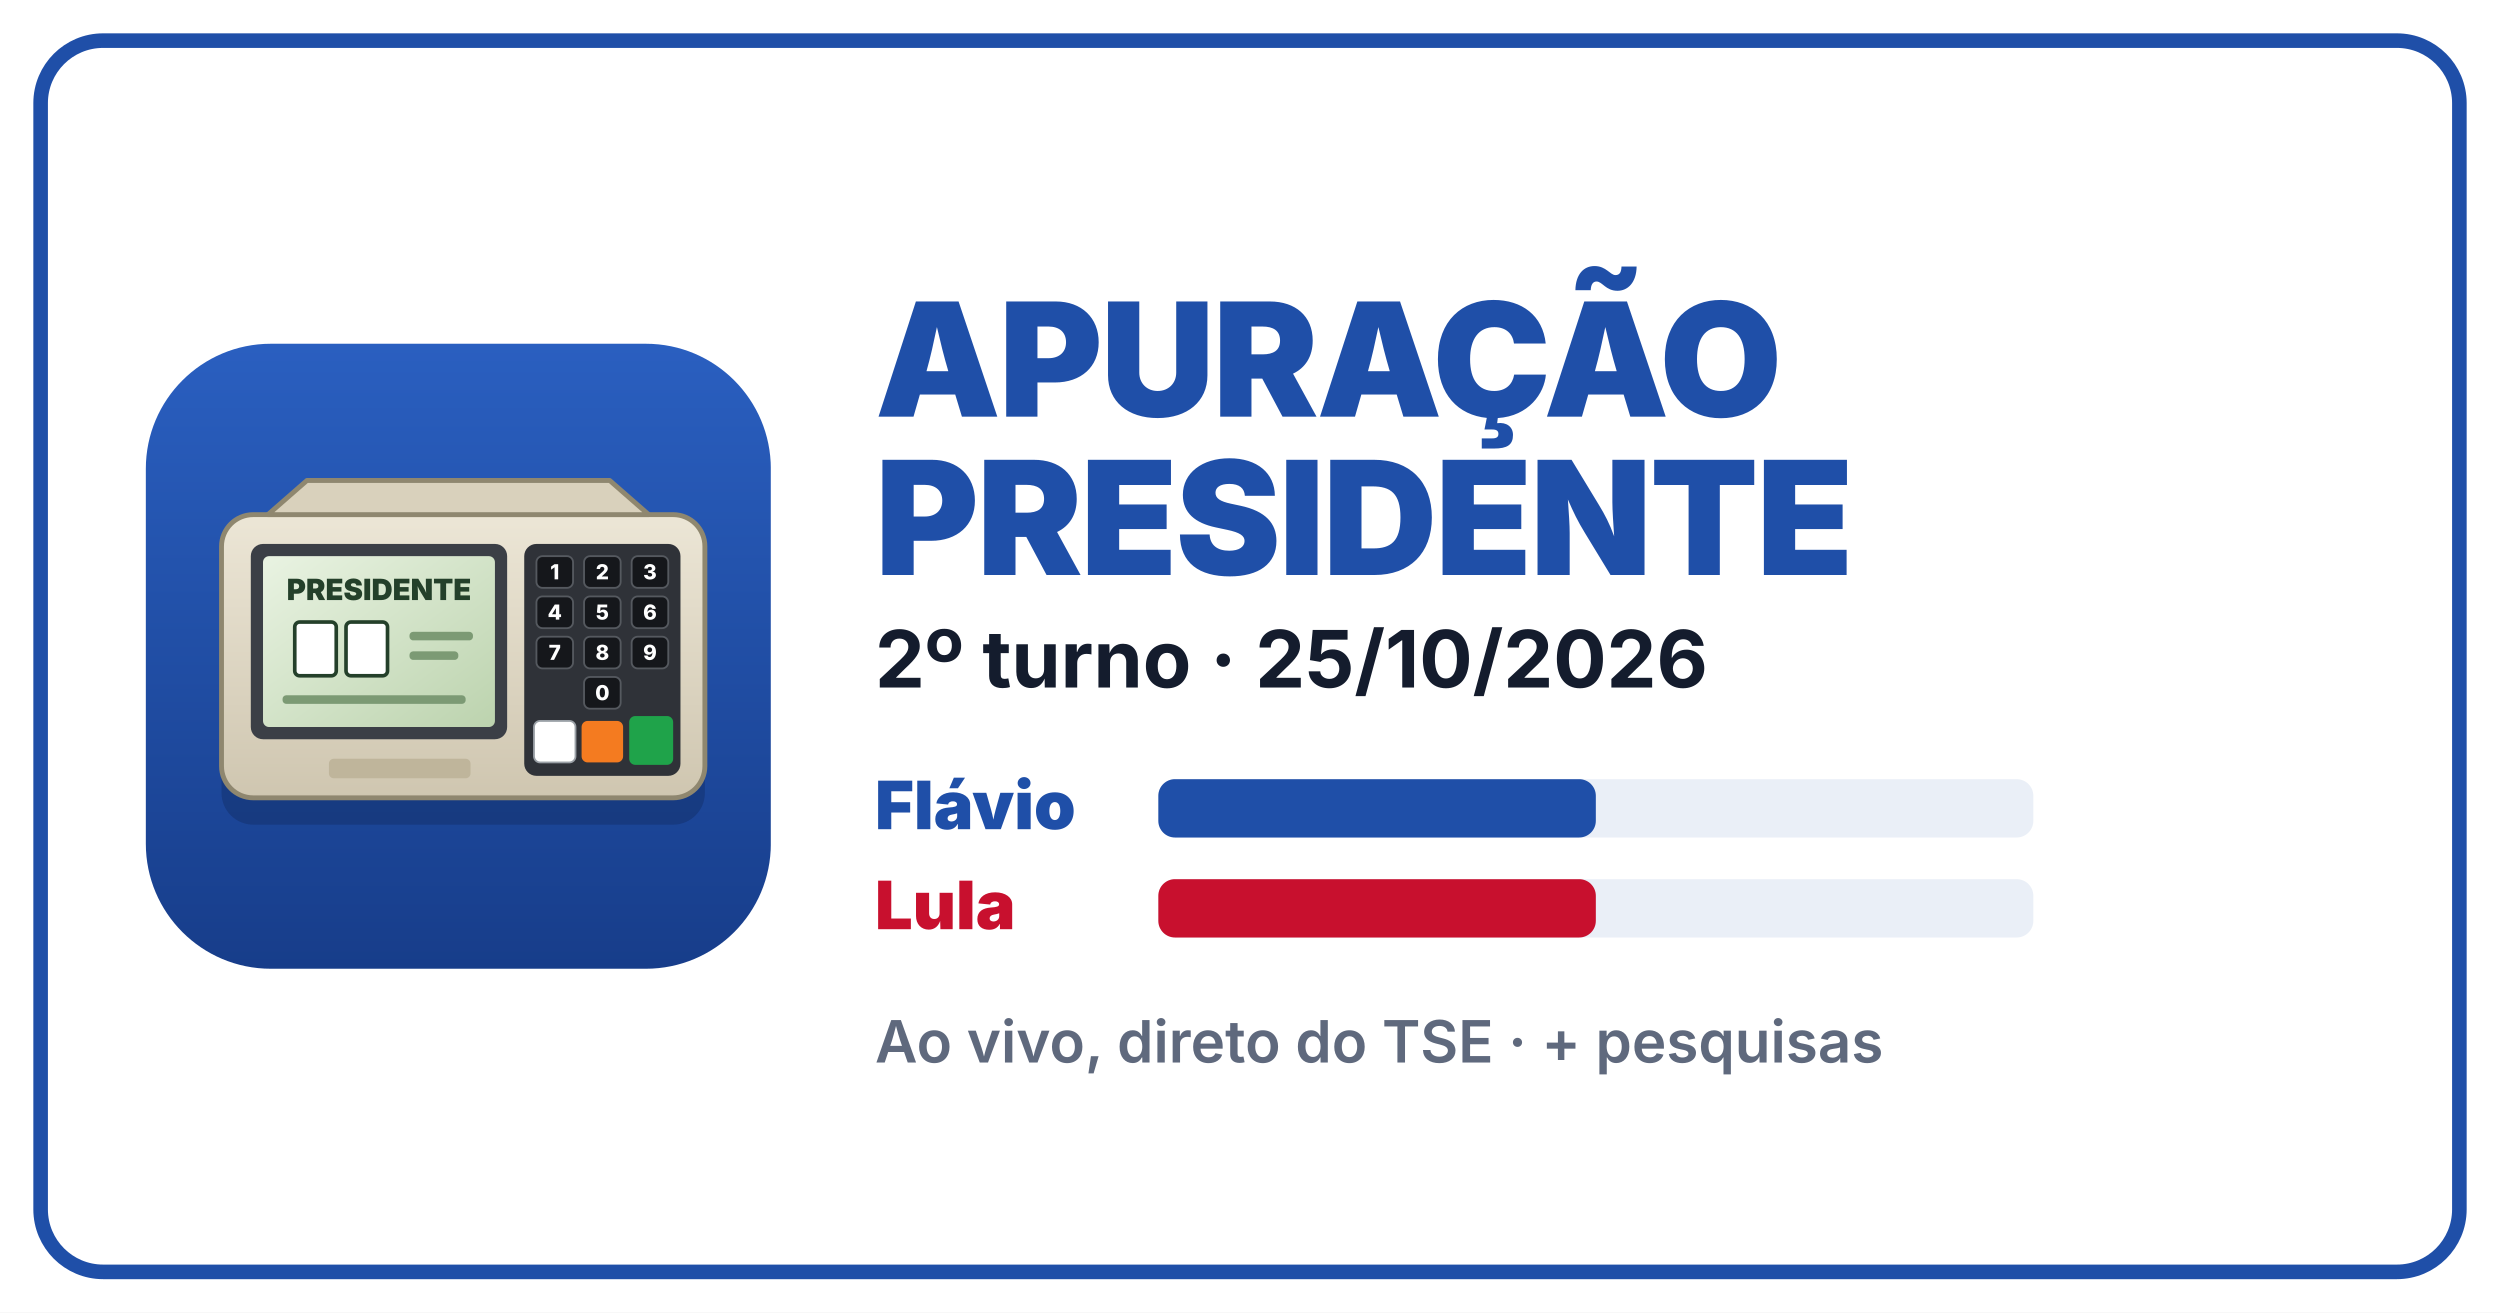
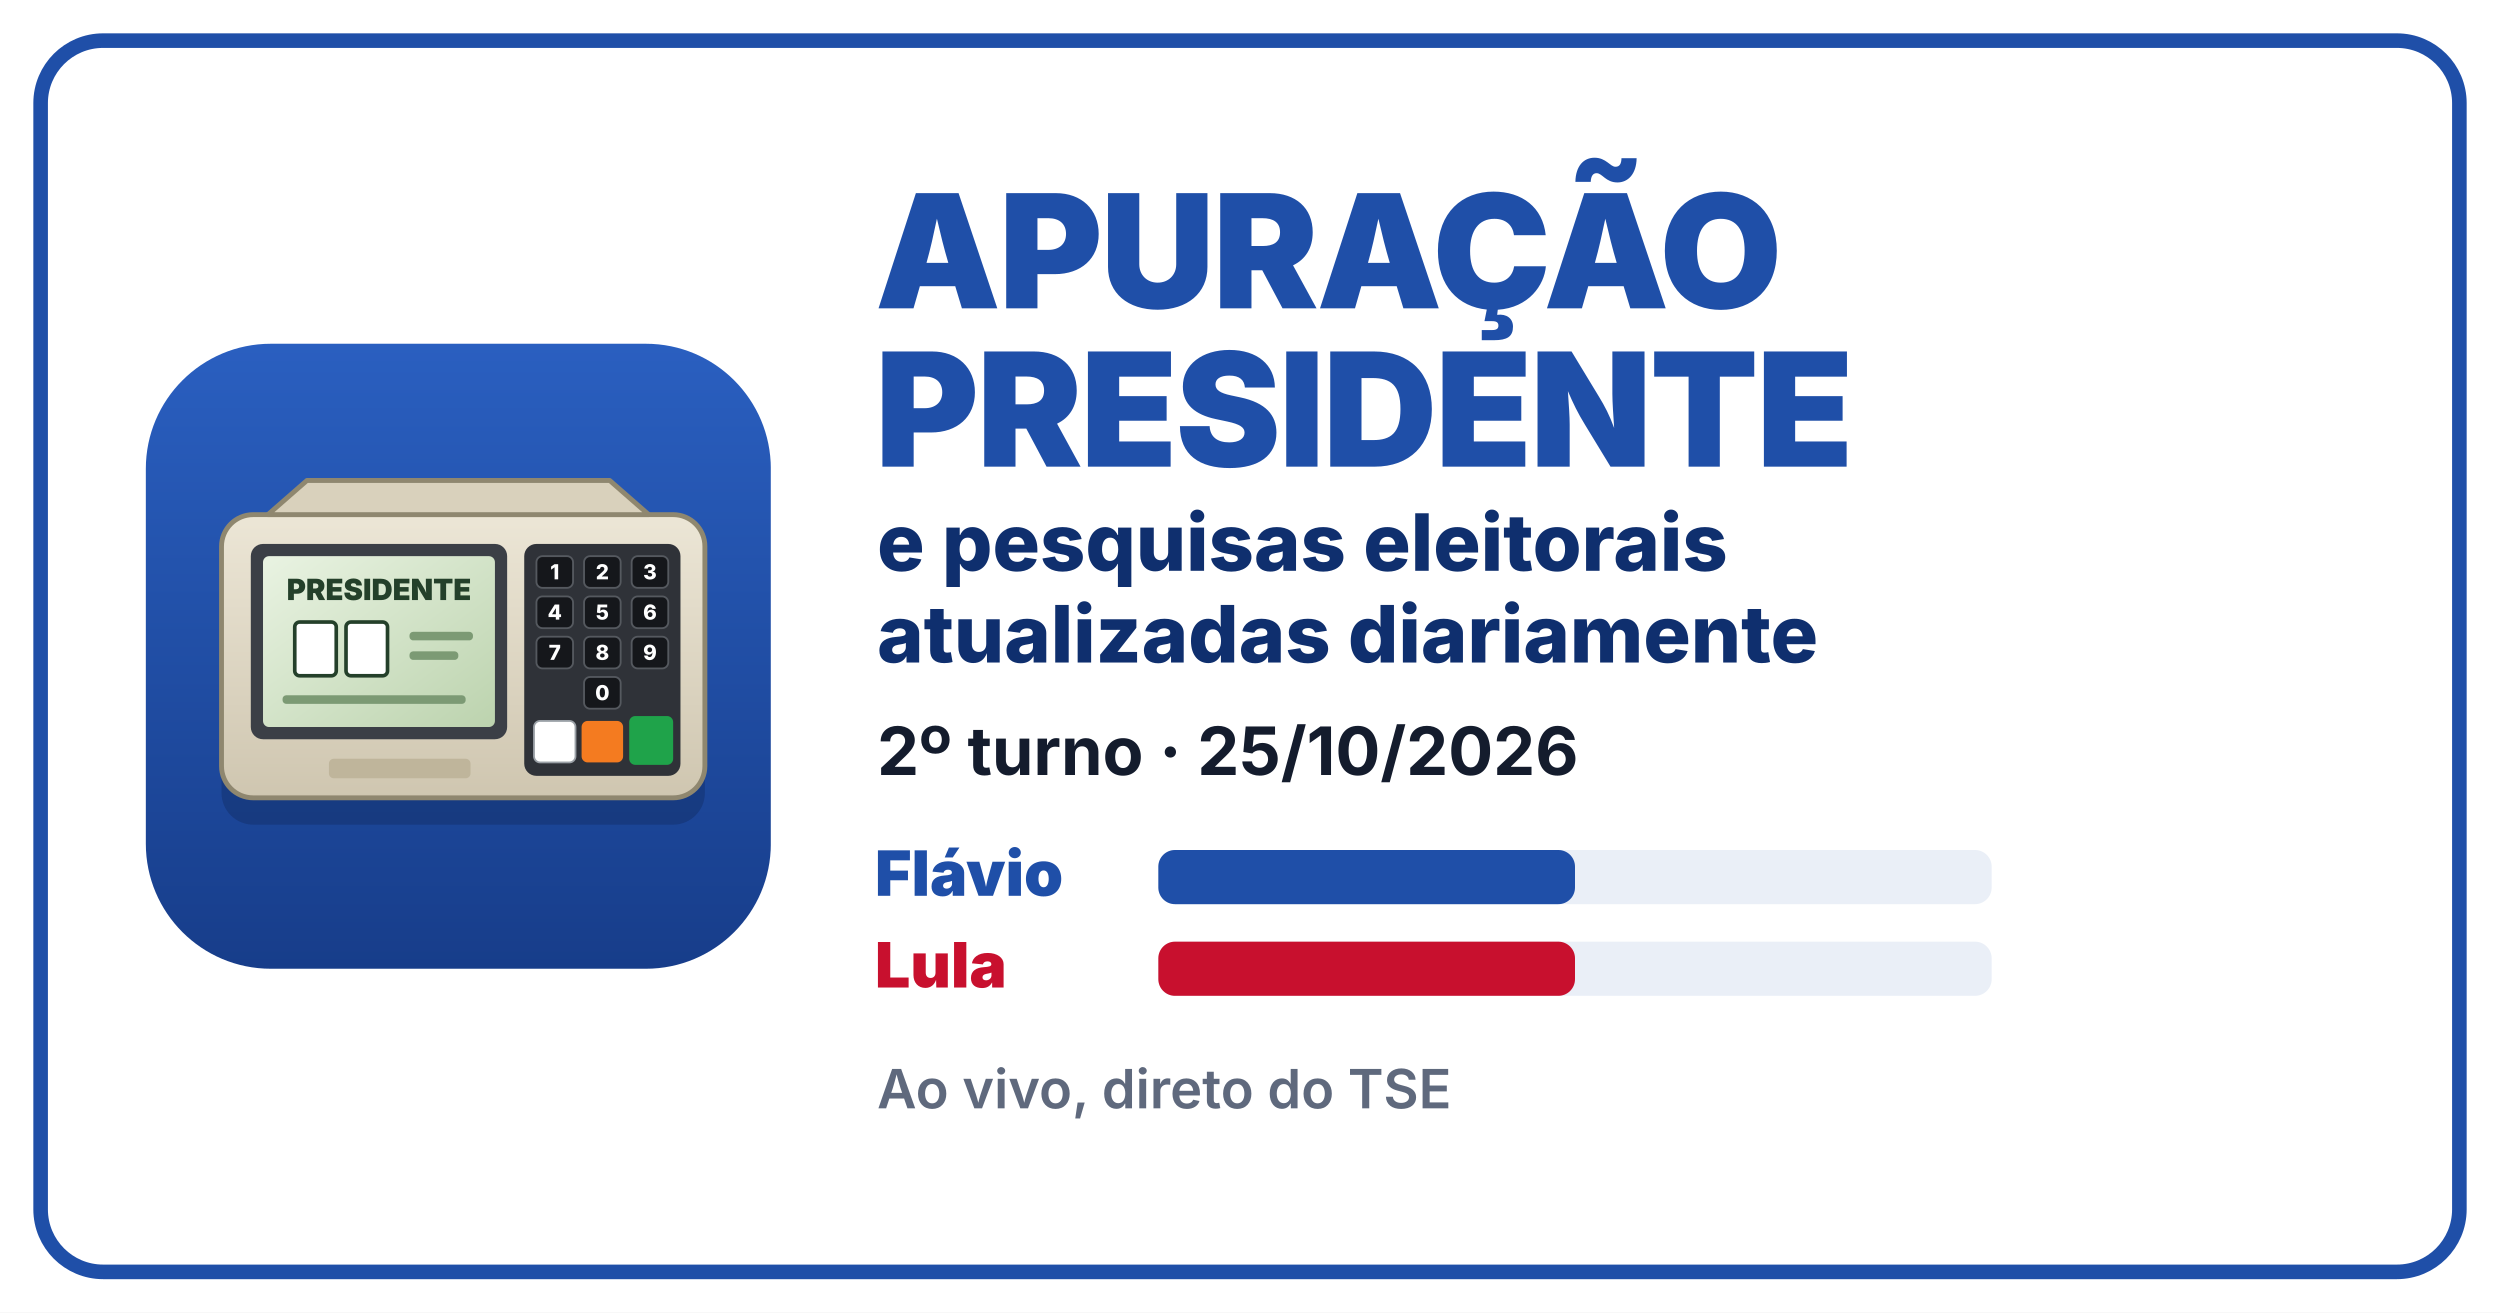
<svg xmlns="http://www.w3.org/2000/svg" width="1200" height="630" viewBox="0 0 1200 630">
  <rect width="1200" height="630" fill="#ffffff" />
  <rect x="19.5" y="19.5" width="1161" height="591" rx="30" fill="none" stroke="#1f4fa8" stroke-width="7" />
  <clipPath id="ic">
    <rect x="70" y="165" width="300" height="300" rx="60" />
  </clipPath>
  <g clip-path="url(#ic)">
    <g transform="translate(70 165) scale(0.5859)">
      <defs>
        <linearGradient id="bg" x1="0" y1="0" x2="0" y2="1">
          <stop offset="0" stop-color="#2a5fc0" />
          <stop offset="1" stop-color="#173d8a" />
        </linearGradient>
        <linearGradient id="corpo" x1="0" y1="0" x2="0" y2="1">
          <stop offset="0" stop-color="#ece6d6" />
          <stop offset="1" stop-color="#cfc6b0" />
        </linearGradient>
        <linearGradient id="tela" x1="0" y1="0" x2="1" y2="1">
          <stop offset="0" stop-color="#e9f3e2" />
          <stop offset="1" stop-color="#bcd3ae" />
        </linearGradient>
      </defs>
      <rect width="512" height="512" fill="url(#bg)" />
      <rect x="62" y="150" width="396" height="232" rx="26" fill="#0d2457" opacity=".35" transform="translate(0 12)" />
      <rect x="62" y="140" width="396" height="232" rx="26" fill="url(#corpo)" stroke="#8f876f" stroke-width="4" />
      <path d="M100 140 L132 112 H380 L412 140 Z" fill="#d9d1bc" stroke="#8f876f" stroke-width="4" stroke-linejoin="round" />
      <rect x="86" y="164" width="210" height="160" rx="10" fill="#3b3f46" />
      <rect x="96" y="174" width="190" height="140" rx="5" fill="url(#tela)" />
      <text x="191" y="210" font-family="Inter,Arial,sans-serif" font-weight="900" font-size="24" fill="#24402a" text-anchor="middle">PRESIDENTE</text>
      <rect x="122" y="228" width="34" height="44" rx="4" fill="#fff" stroke="#24402a" stroke-width="3" />
      <rect x="164" y="228" width="34" height="44" rx="4" fill="#fff" stroke="#24402a" stroke-width="3" />
      <rect x="216" y="236" width="52" height="7" rx="3" fill="#7c9a74" />
      <rect x="216" y="252" width="40" height="7" rx="3" fill="#7c9a74" />
      <rect x="112" y="288" width="150" height="7" rx="3" fill="#7c9a74" />
      <rect x="310" y="164" width="128" height="190" rx="10" fill="#2f3238" />
      <g fill="#15171b" stroke="#55595f" stroke-width="1.5">
        <rect x="320" y="174" width="30" height="26" rx="5" />
        <rect x="359" y="174" width="30" height="26" rx="5" />
        <rect x="398" y="174" width="30" height="26" rx="5" />
        <rect x="320" y="207" width="30" height="26" rx="5" />
        <rect x="359" y="207" width="30" height="26" rx="5" />
        <rect x="398" y="207" width="30" height="26" rx="5" />
        <rect x="320" y="240" width="30" height="26" rx="5" />
        <rect x="359" y="240" width="30" height="26" rx="5" />
        <rect x="398" y="240" width="30" height="26" rx="5" />
        <rect x="359" y="273" width="30" height="26" rx="5" />
      </g>
      <g font-family="Inter,Arial,sans-serif" font-weight="800" font-size="17" fill="#fff" text-anchor="middle">
        <text x="335" y="193">1</text>
        <text x="374" y="193">2</text>
        <text x="413" y="193">3</text>
        <text x="335" y="226">4</text>
        <text x="374" y="226">5</text>
        <text x="413" y="226">6</text>
        <text x="335" y="259">7</text>
        <text x="374" y="259">8</text>
        <text x="413" y="259">9</text>
        <text x="374" y="292">0</text>
      </g>
      <rect x="318" y="309" width="34" height="34" rx="5" fill="#ffffff" stroke="#9aa0a6" stroke-width="1.5" />
      <rect x="357" y="309" width="34" height="34" rx="5" fill="#f47b20" />
      <rect x="396" y="305" width="36" height="40" rx="5" fill="#1fa34a" />
      <rect x="150" y="340" width="116" height="16" rx="4" fill="#bfb59b" />
    </g>
  </g>
  <g font-family="Inter, DejaVu Sans, sans-serif">
-     <text x="420" y="200" font-size="76" font-weight="900" fill="#1f4fa8" letter-spacing="-1">APURAÇÃO</text>
-     <text x="420" y="276" font-size="76" font-weight="900" fill="#1f4fa8" letter-spacing="-1">PRESIDENTE</text>
-     <text x="420" y="330" font-size="38" font-weight="700" fill="#141c2d">2º turno · 25/10/2026</text>
-     <text x="420" y="398" font-size="32" font-weight="900" fill="#1f4fa8">Flávio</text>
-     <rect x="556" y="374" width="420" height="28" rx="8" fill="#eaeff7" />
-     <rect x="556" y="374" width="210" height="28" rx="8" fill="#1f4fa8" />
-     <text x="420" y="446" font-size="32" font-weight="900" fill="#c8102e">Lula</text>
-     <rect x="556" y="422" width="420" height="28" rx="8" fill="#eaeff7" />
-     <rect x="556" y="422" width="210" height="28" rx="8" fill="#c8102e" />
-     <text x="420" y="510" font-size="28" font-weight="600" fill="#5f697d">Ao vivo, direto do TSE · + pesquisas</text>
+     <text x="420" y="148" font-size="76" font-weight="900" fill="#1f4fa8" letter-spacing="-1">APURAÇÃO</text>
+     <text x="420" y="224" font-size="76" font-weight="900" fill="#1f4fa8" letter-spacing="-1">PRESIDENTE</text>
+     <text x="421" y="274" font-size="38" font-weight="800" fill="#0f2f6e">e pesquisas eleitorais</text>
+     <text x="421" y="318" font-size="38" font-weight="800" fill="#0f2f6e">atualizadas diariamente</text>
+     <text x="421" y="372" font-size="32" font-weight="700" fill="#141c2d">2º turno · 25/10/2026</text>
+     <text x="420" y="430" font-size="30" font-weight="900" fill="#1f4fa8">Flávio</text>
+     <rect x="556" y="408" width="400" height="26" rx="8" fill="#eaeff7" />
+     <rect x="556" y="408" width="200" height="26" rx="8" fill="#1f4fa8" />
+     <text x="420" y="474" font-size="30" font-weight="900" fill="#c8102e">Lula</text>
+     <rect x="556" y="452" width="400" height="26" rx="8" fill="#eaeff7" />
+     <rect x="556" y="452" width="200" height="26" rx="8" fill="#c8102e" />
+     <text x="421" y="532" font-size="26" font-weight="600" fill="#5f697d">Ao vivo, direto do TSE</text>
  </g>
</svg>
